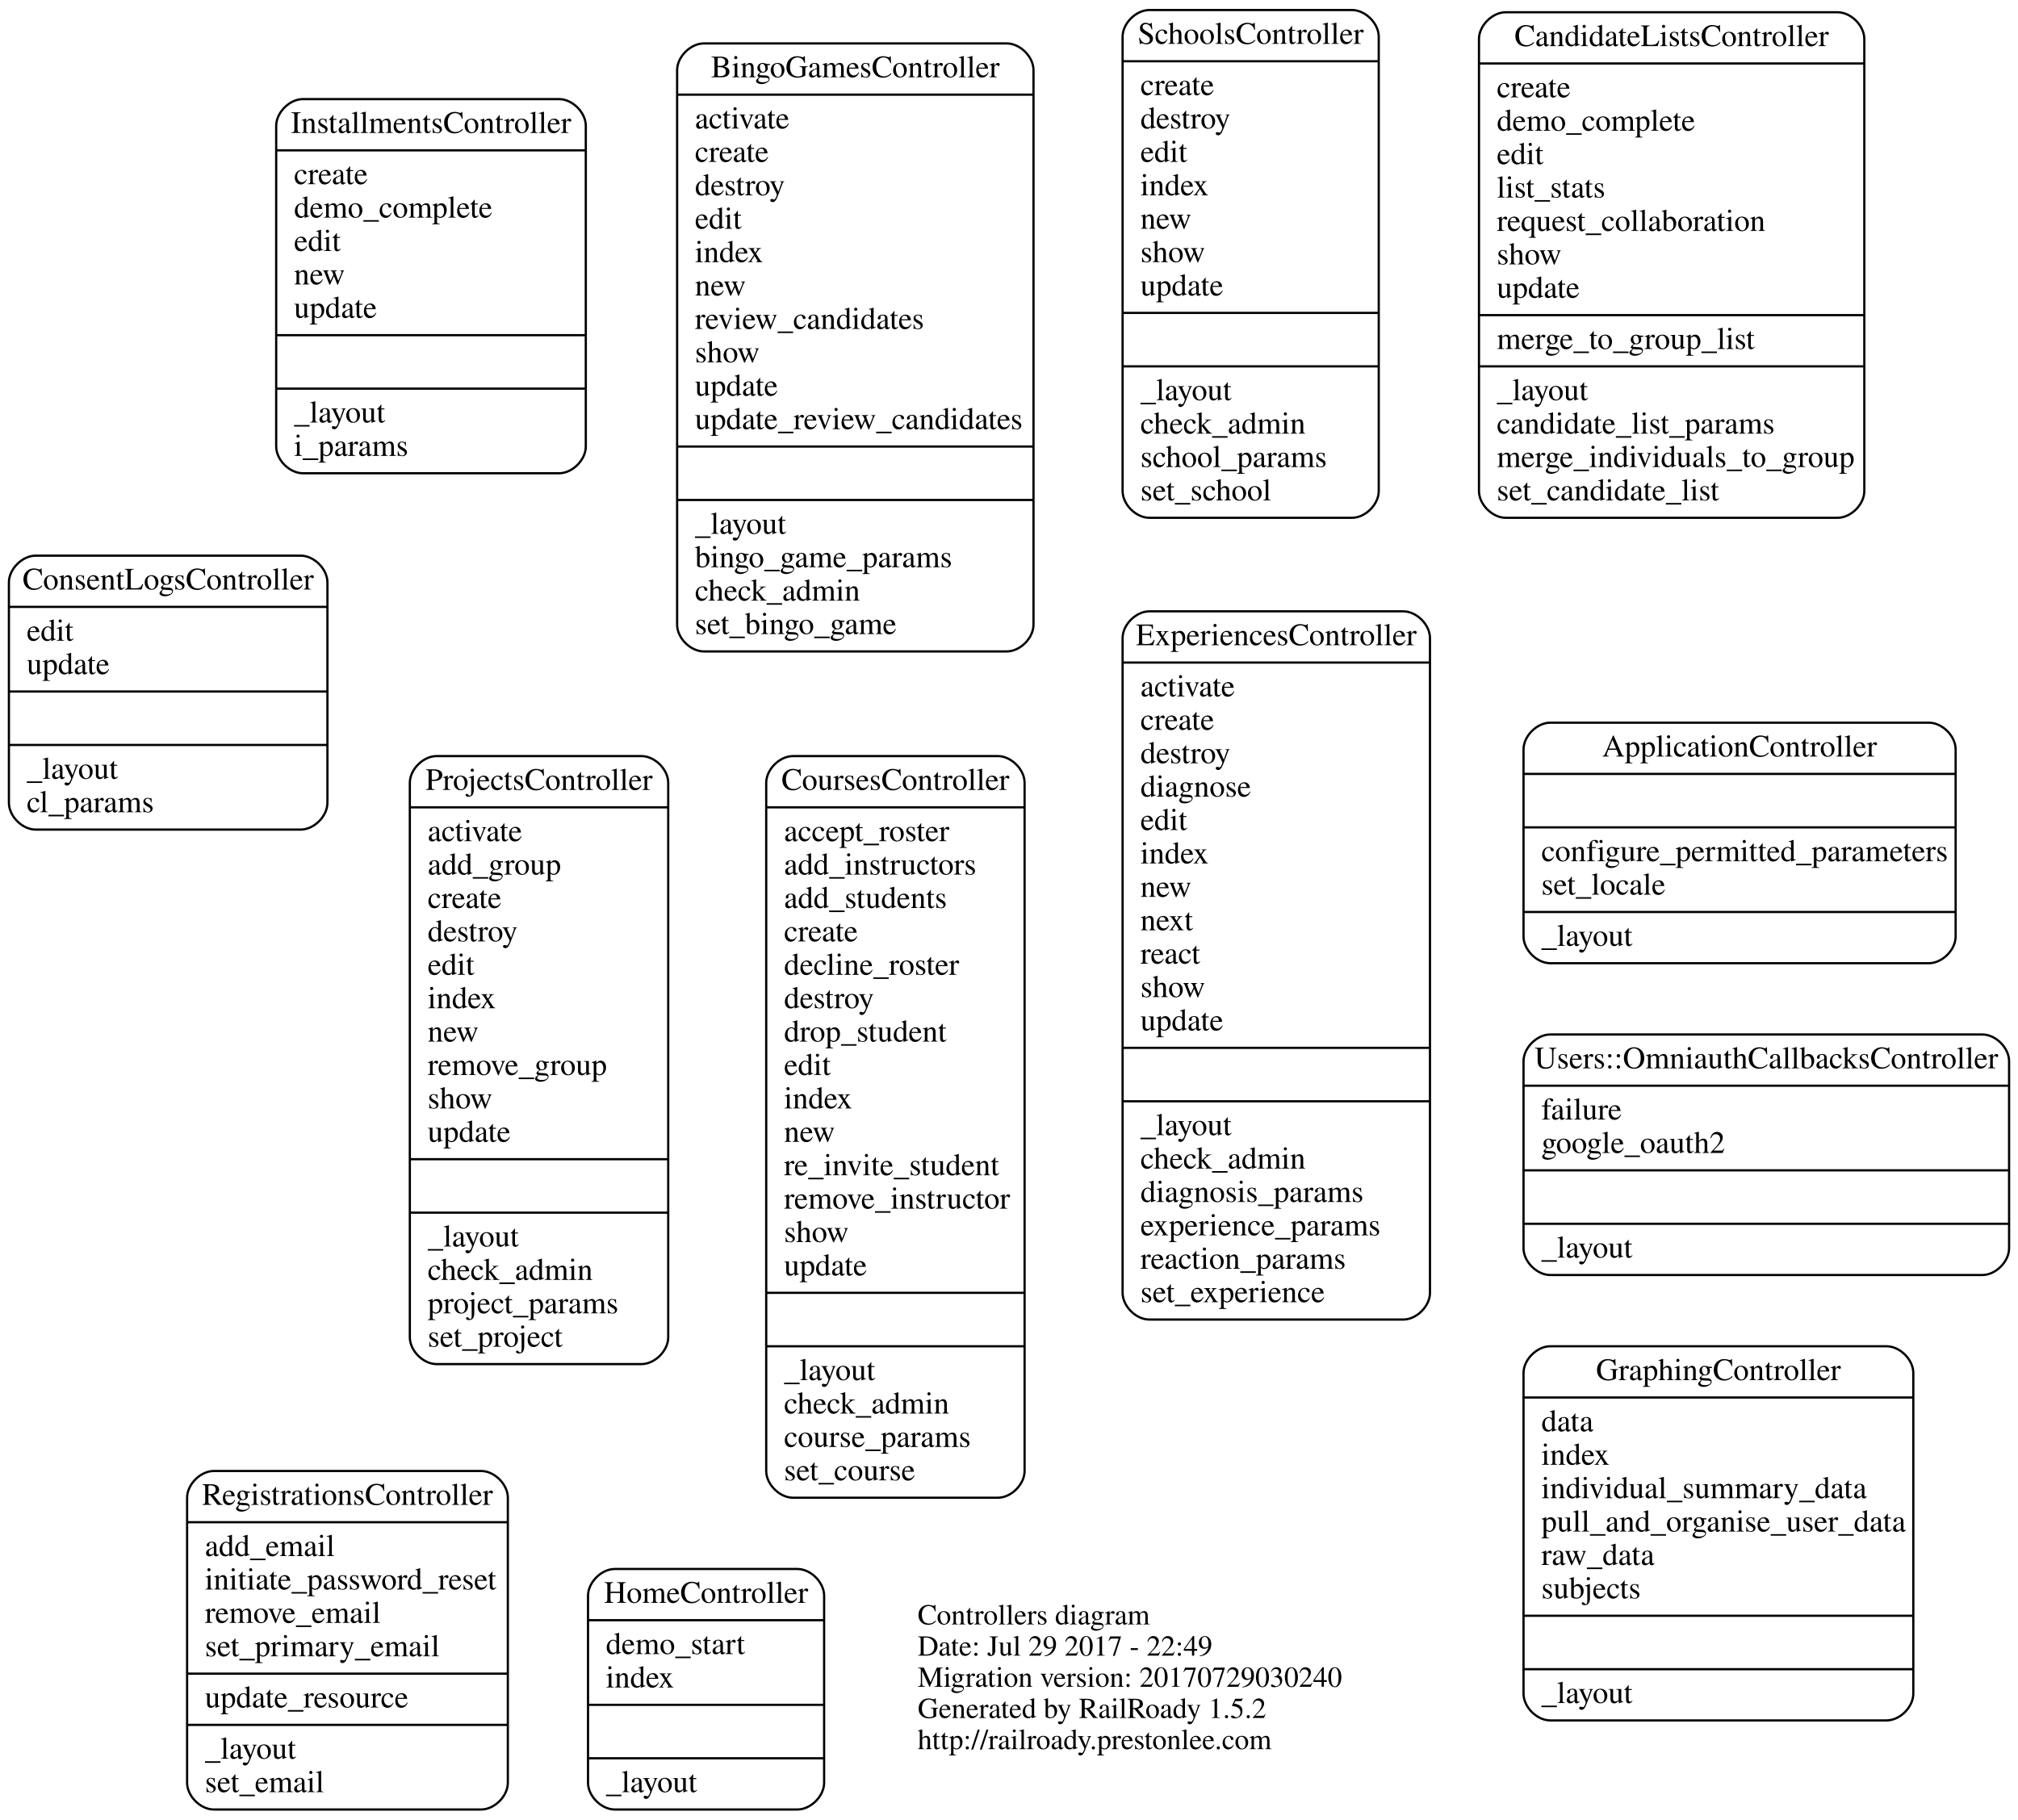
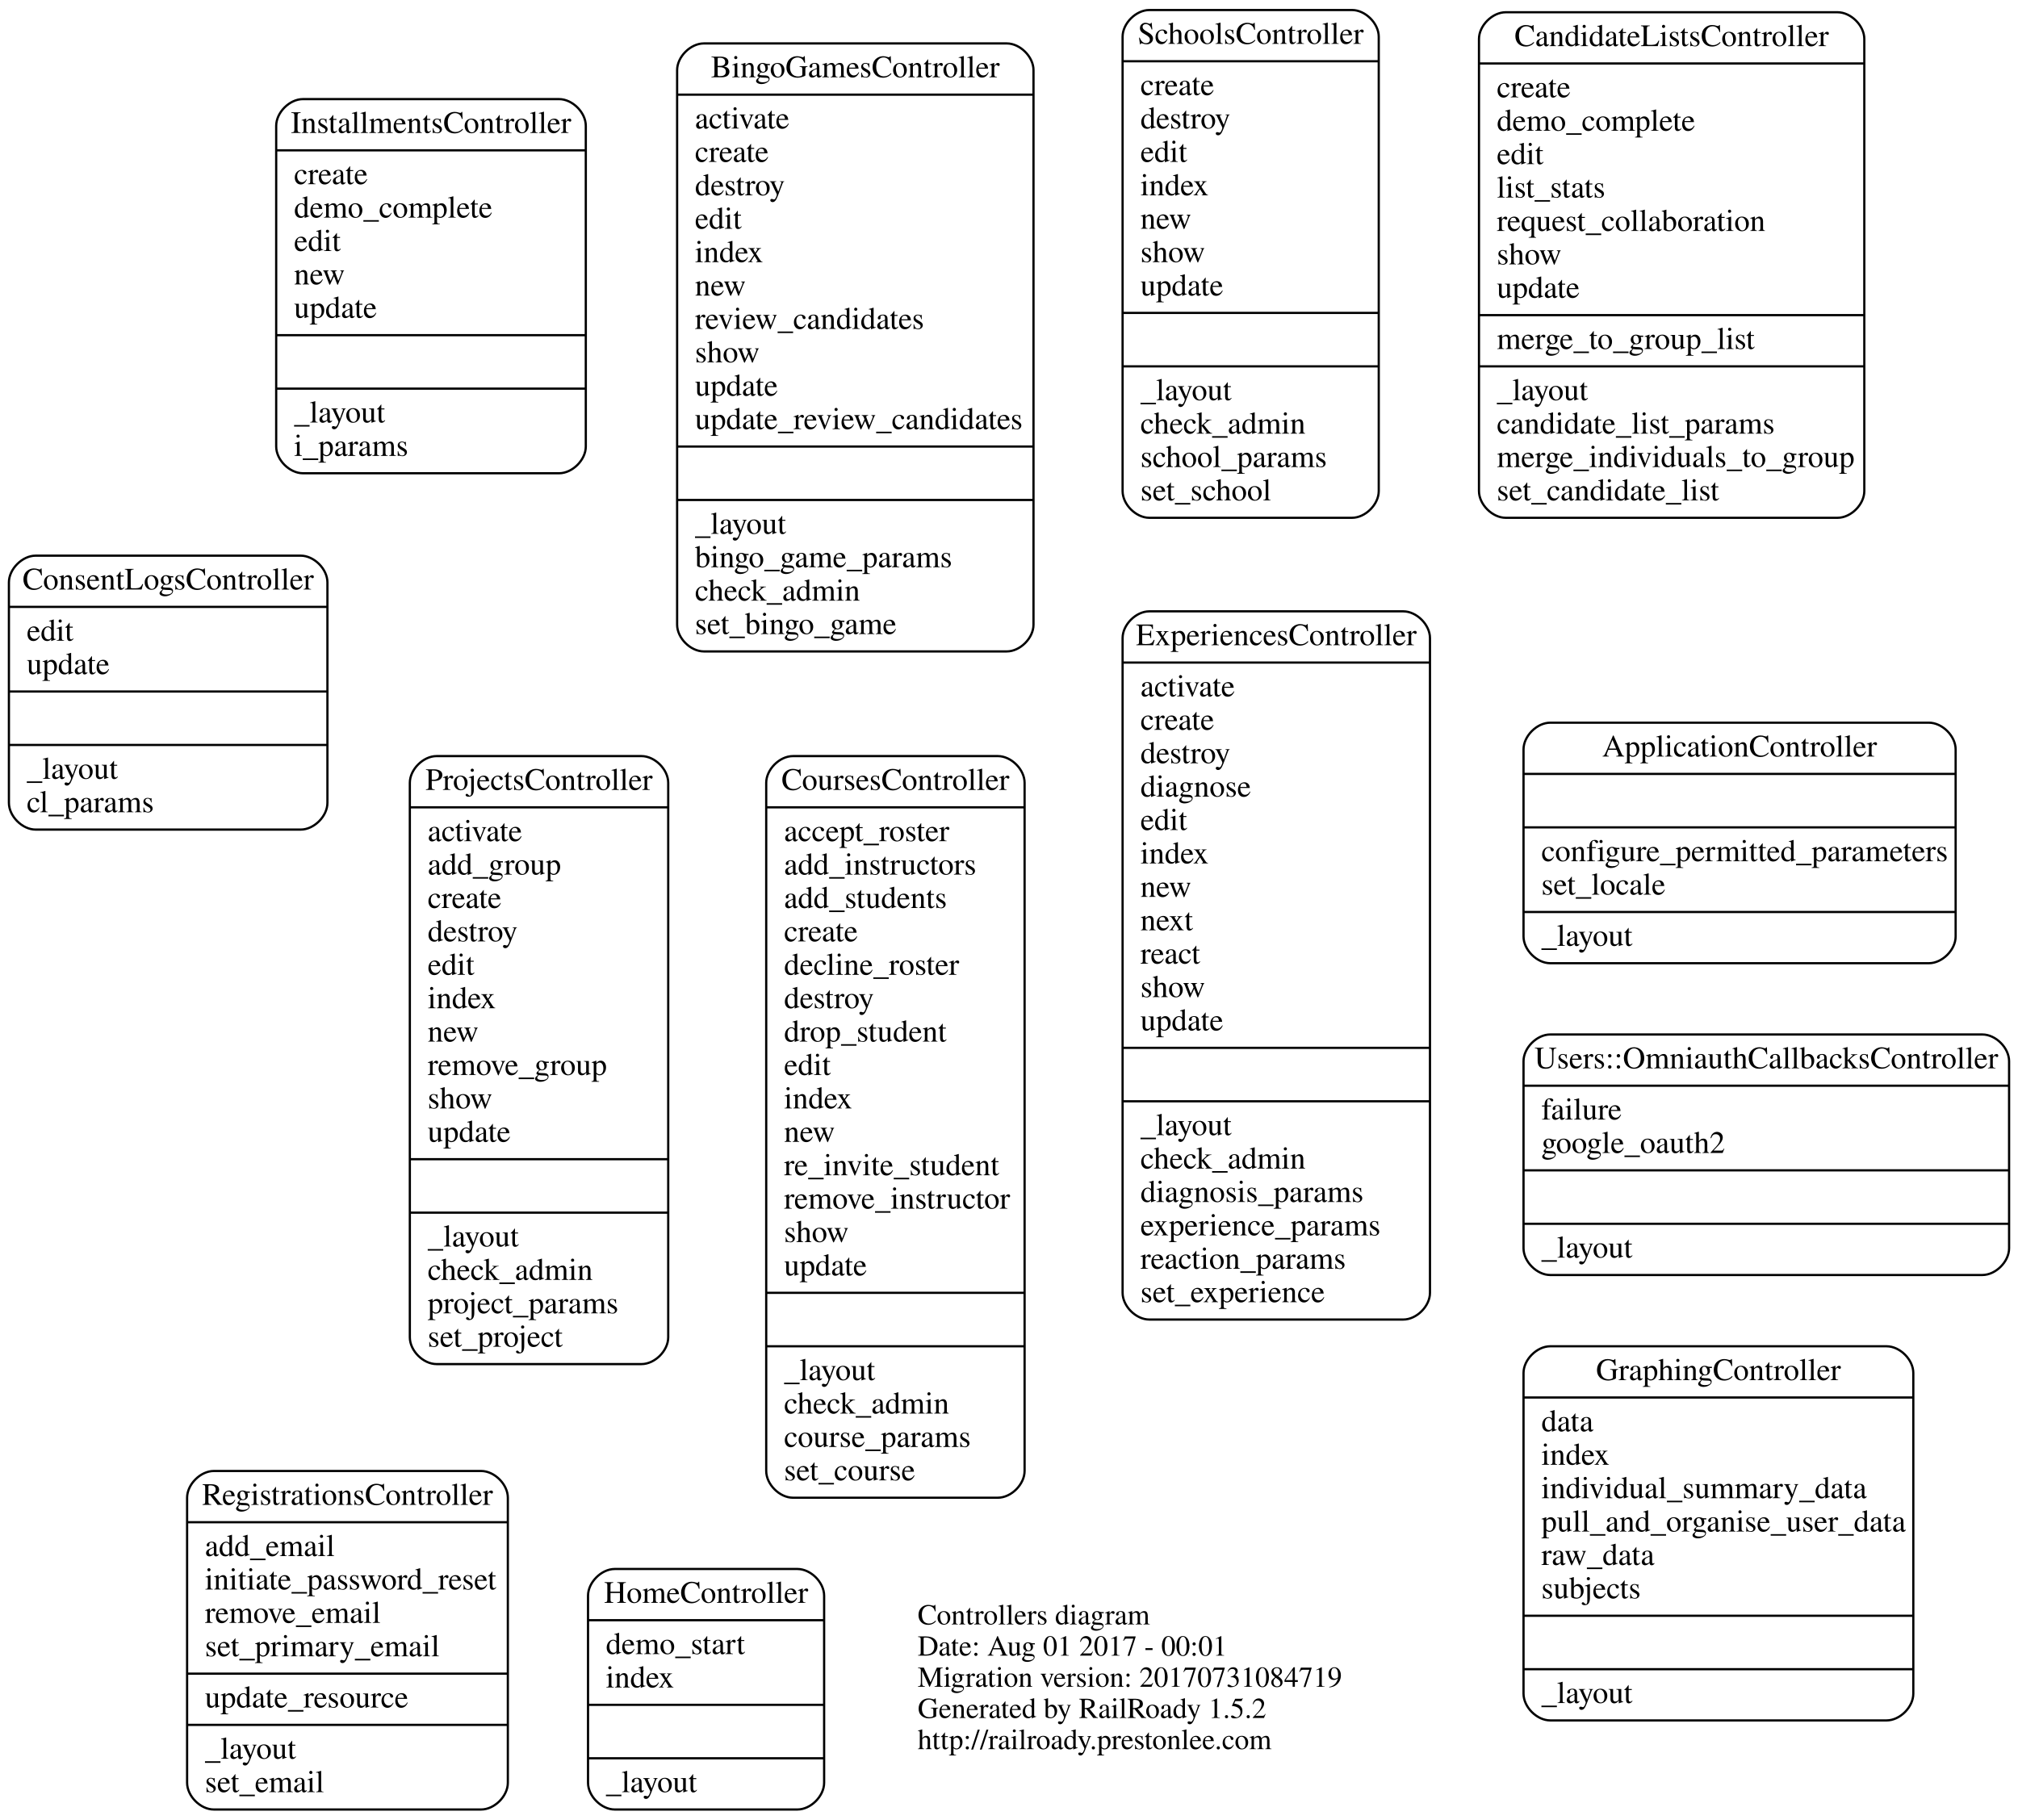
<svg xmlns="http://www.w3.org/2000/svg" width="906pt" height="817pt" viewBox="0.00 0.00 906.00 817.00">
  <g id="graph0" class="graph" transform="scale(1 1) rotate(0) translate(4 813)">
    <polygon fill="none" stroke="none" points="-4,4 -4,-813 902,-813 902,4 -4,4" />
    <g id="node1" class="node">
      <text text-anchor="start" x="408" y="-83.6" font-family="Times,serif" font-size="13.00">Controllers diagram</text>
-       <text text-anchor="start" x="408" y="-69.6" font-family="Times,serif" font-size="13.00">Date: Jul 29 2017 - 22:49</text>
-       <text text-anchor="start" x="408" y="-55.6" font-family="Times,serif" font-size="13.00">Migration version: 20170729030240</text>
+       <text text-anchor="start" x="408" y="-69.6" font-family="Times,serif" font-size="13.00">Date: Aug 01 2017 - 00:01</text>
+       <text text-anchor="start" x="408" y="-55.6" font-family="Times,serif" font-size="13.00">Migration version: 20170731084719</text>
      <text text-anchor="start" x="408" y="-41.6" font-family="Times,serif" font-size="13.00">Generated by RailRoady 1.5.2</text>
      <text text-anchor="start" x="408" y="-27.6" font-family="Times,serif" font-size="13.00">http://railroady.prestonlee.com</text>
    </g>
    <g id="node2" class="node">
      <path fill="none" stroke="black" d="M692,-380.5C692,-380.5 862,-380.5 862,-380.5 868,-380.5 874,-386.5 874,-392.5 874,-392.5 874,-476.5 874,-476.5 874,-482.5 868,-488.5 862,-488.5 862,-488.5 692,-488.5 692,-488.5 686,-488.5 680,-482.5 680,-476.5 680,-476.5 680,-392.5 680,-392.5 680,-386.5 686,-380.5 692,-380.5" />
      <text text-anchor="middle" x="777" y="-473.3" font-family="Times,serif" font-size="14.00">ApplicationController</text>
      <polyline fill="none" stroke="black" points="680,-465.5 874,-465.5 " />
      <polyline fill="none" stroke="black" points="680,-441.5 874,-441.5 " />
      <text text-anchor="start" x="688" y="-426.3" font-family="Times,serif" font-size="14.00">configure_permitted_parameters</text>
      <text text-anchor="start" x="688" y="-411.3" font-family="Times,serif" font-size="14.00">set_locale</text>
      <polyline fill="none" stroke="black" points="680,-403.5 874,-403.5 " />
      <text text-anchor="start" x="688" y="-388.3" font-family="Times,serif" font-size="14.00">_layout</text>
    </g>
    <g id="node3" class="node">
      <path fill="none" stroke="black" d="M312,-520.5C312,-520.5 448,-520.5 448,-520.5 454,-520.5 460,-526.5 460,-532.5 460,-532.5 460,-781.5 460,-781.5 460,-787.5 454,-793.5 448,-793.5 448,-793.5 312,-793.5 312,-793.5 306,-793.5 300,-787.5 300,-781.5 300,-781.5 300,-532.5 300,-532.5 300,-526.5 306,-520.5 312,-520.5" />
      <text text-anchor="middle" x="380" y="-778.3" font-family="Times,serif" font-size="14.00">BingoGamesController</text>
      <polyline fill="none" stroke="black" points="300,-770.5 460,-770.5 " />
      <text text-anchor="start" x="308" y="-755.3" font-family="Times,serif" font-size="14.00">activate</text>
      <text text-anchor="start" x="308" y="-740.3" font-family="Times,serif" font-size="14.00">create</text>
      <text text-anchor="start" x="308" y="-725.3" font-family="Times,serif" font-size="14.00">destroy</text>
      <text text-anchor="start" x="308" y="-710.3" font-family="Times,serif" font-size="14.00">edit</text>
      <text text-anchor="start" x="308" y="-695.3" font-family="Times,serif" font-size="14.00">index</text>
      <text text-anchor="start" x="308" y="-680.3" font-family="Times,serif" font-size="14.00">new</text>
      <text text-anchor="start" x="308" y="-665.3" font-family="Times,serif" font-size="14.00">review_candidates</text>
      <text text-anchor="start" x="308" y="-650.3" font-family="Times,serif" font-size="14.00">show</text>
      <text text-anchor="start" x="308" y="-635.3" font-family="Times,serif" font-size="14.00">update</text>
      <text text-anchor="start" x="308" y="-620.3" font-family="Times,serif" font-size="14.00">update_review_candidates</text>
      <polyline fill="none" stroke="black" points="300,-612.5 460,-612.5 " />
      <polyline fill="none" stroke="black" points="300,-588.5 460,-588.5 " />
      <text text-anchor="start" x="308" y="-573.3" font-family="Times,serif" font-size="14.00">_layout</text>
      <text text-anchor="start" x="308" y="-558.3" font-family="Times,serif" font-size="14.00">bingo_game_params</text>
      <text text-anchor="start" x="308" y="-543.3" font-family="Times,serif" font-size="14.00">check_admin</text>
      <text text-anchor="start" x="308" y="-528.3" font-family="Times,serif" font-size="14.00">set_bingo_game</text>
    </g>
    <g id="node4" class="node">
      <path fill="none" stroke="black" d="M672,-580.5C672,-580.5 821,-580.5 821,-580.5 827,-580.5 833,-586.5 833,-592.5 833,-592.5 833,-795.5 833,-795.5 833,-801.5 827,-807.5 821,-807.5 821,-807.5 672,-807.5 672,-807.5 666,-807.5 660,-801.5 660,-795.5 660,-795.5 660,-592.5 660,-592.5 660,-586.5 666,-580.5 672,-580.5" />
      <text text-anchor="middle" x="746.5" y="-792.3" font-family="Times,serif" font-size="14.00">CandidateListsController</text>
      <polyline fill="none" stroke="black" points="660,-784.5 833,-784.5 " />
      <text text-anchor="start" x="668" y="-769.3" font-family="Times,serif" font-size="14.00">create</text>
      <text text-anchor="start" x="668" y="-754.3" font-family="Times,serif" font-size="14.00">demo_complete</text>
      <text text-anchor="start" x="668" y="-739.3" font-family="Times,serif" font-size="14.00">edit</text>
      <text text-anchor="start" x="668" y="-724.3" font-family="Times,serif" font-size="14.00">list_stats</text>
      <text text-anchor="start" x="668" y="-709.3" font-family="Times,serif" font-size="14.00">request_collaboration</text>
      <text text-anchor="start" x="668" y="-694.3" font-family="Times,serif" font-size="14.00">show</text>
      <text text-anchor="start" x="668" y="-679.3" font-family="Times,serif" font-size="14.00">update</text>
      <polyline fill="none" stroke="black" points="660,-671.5 833,-671.5 " />
      <text text-anchor="start" x="668" y="-656.3" font-family="Times,serif" font-size="14.00">merge_to_group_list</text>
      <polyline fill="none" stroke="black" points="660,-648.5 833,-648.5 " />
      <text text-anchor="start" x="668" y="-633.3" font-family="Times,serif" font-size="14.00">_layout</text>
      <text text-anchor="start" x="668" y="-618.3" font-family="Times,serif" font-size="14.00">candidate_list_params</text>
      <text text-anchor="start" x="668" y="-603.3" font-family="Times,serif" font-size="14.00">merge_individuals_to_group</text>
      <text text-anchor="start" x="668" y="-588.3" font-family="Times,serif" font-size="14.00">set_candidate_list</text>
    </g>
    <g id="node5" class="node">
      <path fill="none" stroke="black" d="M12,-440.5C12,-440.5 131,-440.5 131,-440.5 137,-440.5 143,-446.5 143,-452.5 143,-452.5 143,-551.5 143,-551.5 143,-557.5 137,-563.5 131,-563.5 131,-563.5 12,-563.5 12,-563.5 6,-563.5 0,-557.5 0,-551.5 0,-551.5 0,-452.5 0,-452.5 0,-446.5 6,-440.5 12,-440.5" />
      <text text-anchor="middle" x="71.5" y="-548.3" font-family="Times,serif" font-size="14.00">ConsentLogsController</text>
      <polyline fill="none" stroke="black" points="0,-540.5 143,-540.5 " />
      <text text-anchor="start" x="8" y="-525.3" font-family="Times,serif" font-size="14.00">edit</text>
      <text text-anchor="start" x="8" y="-510.3" font-family="Times,serif" font-size="14.00">update</text>
      <polyline fill="none" stroke="black" points="0,-502.5 143,-502.5 " />
      <polyline fill="none" stroke="black" points="0,-478.5 143,-478.5 " />
      <text text-anchor="start" x="8" y="-463.3" font-family="Times,serif" font-size="14.00">_layout</text>
      <text text-anchor="start" x="8" y="-448.3" font-family="Times,serif" font-size="14.00">cl_params</text>
    </g>
    <g id="node6" class="node">
      <path fill="none" stroke="black" d="M352,-140.5C352,-140.5 444,-140.5 444,-140.5 450,-140.5 456,-146.5 456,-152.5 456,-152.5 456,-461.5 456,-461.5 456,-467.5 450,-473.5 444,-473.5 444,-473.5 352,-473.5 352,-473.5 346,-473.5 340,-467.5 340,-461.5 340,-461.5 340,-152.5 340,-152.5 340,-146.5 346,-140.5 352,-140.5" />
      <text text-anchor="middle" x="398" y="-458.3" font-family="Times,serif" font-size="14.00">CoursesController</text>
      <polyline fill="none" stroke="black" points="340,-450.5 456,-450.5 " />
      <text text-anchor="start" x="348" y="-435.3" font-family="Times,serif" font-size="14.00">accept_roster</text>
      <text text-anchor="start" x="348" y="-420.3" font-family="Times,serif" font-size="14.00">add_instructors</text>
      <text text-anchor="start" x="348" y="-405.3" font-family="Times,serif" font-size="14.00">add_students</text>
      <text text-anchor="start" x="348" y="-390.3" font-family="Times,serif" font-size="14.00">create</text>
      <text text-anchor="start" x="348" y="-375.3" font-family="Times,serif" font-size="14.00">decline_roster</text>
      <text text-anchor="start" x="348" y="-360.3" font-family="Times,serif" font-size="14.00">destroy</text>
      <text text-anchor="start" x="348" y="-345.3" font-family="Times,serif" font-size="14.00">drop_student</text>
      <text text-anchor="start" x="348" y="-330.3" font-family="Times,serif" font-size="14.00">edit</text>
      <text text-anchor="start" x="348" y="-315.3" font-family="Times,serif" font-size="14.00">index</text>
      <text text-anchor="start" x="348" y="-300.3" font-family="Times,serif" font-size="14.00">new</text>
      <text text-anchor="start" x="348" y="-285.3" font-family="Times,serif" font-size="14.00">re_invite_student</text>
      <text text-anchor="start" x="348" y="-270.3" font-family="Times,serif" font-size="14.00">remove_instructor</text>
      <text text-anchor="start" x="348" y="-255.3" font-family="Times,serif" font-size="14.00">show</text>
      <text text-anchor="start" x="348" y="-240.3" font-family="Times,serif" font-size="14.00">update</text>
      <polyline fill="none" stroke="black" points="340,-232.5 456,-232.5 " />
      <polyline fill="none" stroke="black" points="340,-208.5 456,-208.5 " />
      <text text-anchor="start" x="348" y="-193.3" font-family="Times,serif" font-size="14.00">_layout</text>
      <text text-anchor="start" x="348" y="-178.3" font-family="Times,serif" font-size="14.00">check_admin</text>
      <text text-anchor="start" x="348" y="-163.3" font-family="Times,serif" font-size="14.00">course_params</text>
      <text text-anchor="start" x="348" y="-148.3" font-family="Times,serif" font-size="14.00">set_course</text>
    </g>
    <g id="node7" class="node">
      <path fill="none" stroke="black" d="M512,-220.5C512,-220.5 626,-220.5 626,-220.5 632,-220.5 638,-226.5 638,-232.5 638,-232.5 638,-526.5 638,-526.5 638,-532.5 632,-538.5 626,-538.5 626,-538.5 512,-538.5 512,-538.5 506,-538.5 500,-532.5 500,-526.5 500,-526.5 500,-232.5 500,-232.5 500,-226.5 506,-220.5 512,-220.5" />
      <text text-anchor="middle" x="569" y="-523.3" font-family="Times,serif" font-size="14.00">ExperiencesController</text>
      <polyline fill="none" stroke="black" points="500,-515.5 638,-515.5 " />
      <text text-anchor="start" x="508" y="-500.3" font-family="Times,serif" font-size="14.00">activate</text>
      <text text-anchor="start" x="508" y="-485.3" font-family="Times,serif" font-size="14.00">create</text>
      <text text-anchor="start" x="508" y="-470.3" font-family="Times,serif" font-size="14.00">destroy</text>
      <text text-anchor="start" x="508" y="-455.3" font-family="Times,serif" font-size="14.00">diagnose</text>
      <text text-anchor="start" x="508" y="-440.3" font-family="Times,serif" font-size="14.00">edit</text>
      <text text-anchor="start" x="508" y="-425.3" font-family="Times,serif" font-size="14.00">index</text>
      <text text-anchor="start" x="508" y="-410.3" font-family="Times,serif" font-size="14.00">new</text>
      <text text-anchor="start" x="508" y="-395.3" font-family="Times,serif" font-size="14.00">next</text>
      <text text-anchor="start" x="508" y="-380.3" font-family="Times,serif" font-size="14.00">react</text>
      <text text-anchor="start" x="508" y="-365.3" font-family="Times,serif" font-size="14.00">show</text>
      <text text-anchor="start" x="508" y="-350.3" font-family="Times,serif" font-size="14.00">update</text>
      <polyline fill="none" stroke="black" points="500,-342.5 638,-342.5 " />
      <polyline fill="none" stroke="black" points="500,-318.5 638,-318.5 " />
      <text text-anchor="start" x="508" y="-303.3" font-family="Times,serif" font-size="14.00">_layout</text>
      <text text-anchor="start" x="508" y="-288.3" font-family="Times,serif" font-size="14.00">check_admin</text>
      <text text-anchor="start" x="508" y="-273.3" font-family="Times,serif" font-size="14.00">diagnosis_params</text>
      <text text-anchor="start" x="508" y="-258.3" font-family="Times,serif" font-size="14.00">experience_params</text>
      <text text-anchor="start" x="508" y="-243.3" font-family="Times,serif" font-size="14.00">reaction_params</text>
      <text text-anchor="start" x="508" y="-228.3" font-family="Times,serif" font-size="14.00">set_experience</text>
    </g>
    <g id="node8" class="node">
      <path fill="none" stroke="black" d="M692,-40.5C692,-40.5 843,-40.5 843,-40.5 849,-40.5 855,-46.5 855,-52.5 855,-52.5 855,-196.5 855,-196.5 855,-202.5 849,-208.5 843,-208.5 843,-208.5 692,-208.5 692,-208.5 686,-208.5 680,-202.5 680,-196.5 680,-196.5 680,-52.5 680,-52.5 680,-46.5 686,-40.5 692,-40.5" />
      <text text-anchor="middle" x="767.5" y="-193.3" font-family="Times,serif" font-size="14.00">GraphingController</text>
      <polyline fill="none" stroke="black" points="680,-185.5 855,-185.5 " />
      <text text-anchor="start" x="688" y="-170.3" font-family="Times,serif" font-size="14.00">data</text>
      <text text-anchor="start" x="688" y="-155.3" font-family="Times,serif" font-size="14.00">index</text>
      <text text-anchor="start" x="688" y="-140.3" font-family="Times,serif" font-size="14.00">individual_summary_data</text>
      <text text-anchor="start" x="688" y="-125.3" font-family="Times,serif" font-size="14.00">pull_and_organise_user_data</text>
      <text text-anchor="start" x="688" y="-110.3" font-family="Times,serif" font-size="14.00">raw_data</text>
      <text text-anchor="start" x="688" y="-95.3" font-family="Times,serif" font-size="14.00">subjects</text>
      <polyline fill="none" stroke="black" points="680,-87.5 855,-87.5 " />
      <polyline fill="none" stroke="black" points="680,-63.5 855,-63.5 " />
      <text text-anchor="start" x="688" y="-48.3" font-family="Times,serif" font-size="14.00">_layout</text>
    </g>
    <g id="node9" class="node">
      <path fill="none" stroke="black" d="M272,-0.5C272,-0.5 354,-0.5 354,-0.5 360,-0.5 366,-6.5 366,-12.5 366,-12.5 366,-96.5 366,-96.5 366,-102.5 360,-108.5 354,-108.5 354,-108.5 272,-108.5 272,-108.5 266,-108.5 260,-102.5 260,-96.5 260,-96.5 260,-12.5 260,-12.5 260,-6.5 266,-0.5 272,-0.5" />
      <text text-anchor="middle" x="313" y="-93.3" font-family="Times,serif" font-size="14.00">HomeController</text>
      <polyline fill="none" stroke="black" points="260,-85.5 366,-85.5 " />
      <text text-anchor="start" x="268" y="-70.3" font-family="Times,serif" font-size="14.00">demo_start</text>
      <text text-anchor="start" x="268" y="-55.3" font-family="Times,serif" font-size="14.00">index</text>
      <polyline fill="none" stroke="black" points="260,-47.5 366,-47.5 " />
      <polyline fill="none" stroke="black" points="260,-23.5 366,-23.5 " />
      <text text-anchor="start" x="268" y="-8.3" font-family="Times,serif" font-size="14.00">_layout</text>
    </g>
    <g id="node10" class="node">
      <path fill="none" stroke="black" d="M132,-600.5C132,-600.5 247,-600.5 247,-600.5 253,-600.5 259,-606.5 259,-612.5 259,-612.5 259,-756.5 259,-756.5 259,-762.5 253,-768.5 247,-768.5 247,-768.5 132,-768.5 132,-768.5 126,-768.5 120,-762.5 120,-756.5 120,-756.5 120,-612.5 120,-612.5 120,-606.5 126,-600.5 132,-600.5" />
      <text text-anchor="middle" x="189.5" y="-753.3" font-family="Times,serif" font-size="14.00">InstallmentsController</text>
      <polyline fill="none" stroke="black" points="120,-745.5 259,-745.5 " />
      <text text-anchor="start" x="128" y="-730.3" font-family="Times,serif" font-size="14.00">create</text>
      <text text-anchor="start" x="128" y="-715.3" font-family="Times,serif" font-size="14.00">demo_complete</text>
      <text text-anchor="start" x="128" y="-700.3" font-family="Times,serif" font-size="14.00">edit</text>
      <text text-anchor="start" x="128" y="-685.3" font-family="Times,serif" font-size="14.00">new</text>
      <text text-anchor="start" x="128" y="-670.3" font-family="Times,serif" font-size="14.00">update</text>
      <polyline fill="none" stroke="black" points="120,-662.5 259,-662.5 " />
      <polyline fill="none" stroke="black" points="120,-638.5 259,-638.5 " />
      <text text-anchor="start" x="128" y="-623.3" font-family="Times,serif" font-size="14.00">_layout</text>
      <text text-anchor="start" x="128" y="-608.3" font-family="Times,serif" font-size="14.00">i_params</text>
    </g>
    <g id="node11" class="node">
      <path fill="none" stroke="black" d="M192,-200.5C192,-200.5 284,-200.5 284,-200.5 290,-200.5 296,-206.5 296,-212.5 296,-212.5 296,-461.5 296,-461.5 296,-467.5 290,-473.5 284,-473.5 284,-473.5 192,-473.5 192,-473.5 186,-473.5 180,-467.5 180,-461.5 180,-461.5 180,-212.5 180,-212.5 180,-206.5 186,-200.5 192,-200.5" />
      <text text-anchor="middle" x="238" y="-458.3" font-family="Times,serif" font-size="14.00">ProjectsController</text>
      <polyline fill="none" stroke="black" points="180,-450.5 296,-450.5 " />
      <text text-anchor="start" x="188" y="-435.3" font-family="Times,serif" font-size="14.00">activate</text>
      <text text-anchor="start" x="188" y="-420.3" font-family="Times,serif" font-size="14.00">add_group</text>
      <text text-anchor="start" x="188" y="-405.3" font-family="Times,serif" font-size="14.00">create</text>
      <text text-anchor="start" x="188" y="-390.3" font-family="Times,serif" font-size="14.00">destroy</text>
      <text text-anchor="start" x="188" y="-375.3" font-family="Times,serif" font-size="14.00">edit</text>
      <text text-anchor="start" x="188" y="-360.3" font-family="Times,serif" font-size="14.00">index</text>
      <text text-anchor="start" x="188" y="-345.3" font-family="Times,serif" font-size="14.00">new</text>
      <text text-anchor="start" x="188" y="-330.3" font-family="Times,serif" font-size="14.00">remove_group</text>
      <text text-anchor="start" x="188" y="-315.3" font-family="Times,serif" font-size="14.00">show</text>
      <text text-anchor="start" x="188" y="-300.3" font-family="Times,serif" font-size="14.00">update</text>
      <polyline fill="none" stroke="black" points="180,-292.5 296,-292.5 " />
      <polyline fill="none" stroke="black" points="180,-268.5 296,-268.5 " />
      <text text-anchor="start" x="188" y="-253.3" font-family="Times,serif" font-size="14.00">_layout</text>
      <text text-anchor="start" x="188" y="-238.3" font-family="Times,serif" font-size="14.00">check_admin</text>
      <text text-anchor="start" x="188" y="-223.3" font-family="Times,serif" font-size="14.00">project_params</text>
      <text text-anchor="start" x="188" y="-208.3" font-family="Times,serif" font-size="14.00">set_project</text>
    </g>
    <g id="node12" class="node">
      <path fill="none" stroke="black" d="M92,-0.5C92,-0.5 212,-0.5 212,-0.5 218,-0.5 224,-6.5 224,-12.5 224,-12.5 224,-140.5 224,-140.5 224,-146.5 218,-152.5 212,-152.5 212,-152.5 92,-152.5 92,-152.5 86,-152.5 80,-146.5 80,-140.5 80,-140.5 80,-12.5 80,-12.5 80,-6.5 86,-0.5 92,-0.5" />
      <text text-anchor="middle" x="152" y="-137.3" font-family="Times,serif" font-size="14.00">RegistrationsController</text>
      <polyline fill="none" stroke="black" points="80,-129.5 224,-129.5 " />
      <text text-anchor="start" x="88" y="-114.3" font-family="Times,serif" font-size="14.00">add_email</text>
      <text text-anchor="start" x="88" y="-99.3" font-family="Times,serif" font-size="14.00">initiate_password_reset</text>
      <text text-anchor="start" x="88" y="-84.3" font-family="Times,serif" font-size="14.00">remove_email</text>
      <text text-anchor="start" x="88" y="-69.3" font-family="Times,serif" font-size="14.00">set_primary_email</text>
      <polyline fill="none" stroke="black" points="80,-61.5 224,-61.5 " />
      <text text-anchor="start" x="88" y="-46.3" font-family="Times,serif" font-size="14.00">update_resource</text>
      <polyline fill="none" stroke="black" points="80,-38.5 224,-38.5 " />
      <text text-anchor="start" x="88" y="-23.3" font-family="Times,serif" font-size="14.00">_layout</text>
      <text text-anchor="start" x="88" y="-8.3" font-family="Times,serif" font-size="14.00">set_email</text>
    </g>
    <g id="node13" class="node">
      <path fill="none" stroke="black" d="M512,-580.5C512,-580.5 603,-580.5 603,-580.5 609,-580.5 615,-586.5 615,-592.5 615,-592.5 615,-796.5 615,-796.5 615,-802.5 609,-808.5 603,-808.5 603,-808.5 512,-808.5 512,-808.5 506,-808.5 500,-802.5 500,-796.5 500,-796.5 500,-592.5 500,-592.5 500,-586.5 506,-580.5 512,-580.5" />
      <text text-anchor="middle" x="557.5" y="-793.3" font-family="Times,serif" font-size="14.00">SchoolsController</text>
      <polyline fill="none" stroke="black" points="500,-785.5 615,-785.5 " />
      <text text-anchor="start" x="508" y="-770.3" font-family="Times,serif" font-size="14.00">create</text>
      <text text-anchor="start" x="508" y="-755.3" font-family="Times,serif" font-size="14.00">destroy</text>
      <text text-anchor="start" x="508" y="-740.3" font-family="Times,serif" font-size="14.00">edit</text>
      <text text-anchor="start" x="508" y="-725.3" font-family="Times,serif" font-size="14.00">index</text>
      <text text-anchor="start" x="508" y="-710.3" font-family="Times,serif" font-size="14.00">new</text>
      <text text-anchor="start" x="508" y="-695.3" font-family="Times,serif" font-size="14.00">show</text>
      <text text-anchor="start" x="508" y="-680.3" font-family="Times,serif" font-size="14.00">update</text>
      <polyline fill="none" stroke="black" points="500,-672.5 615,-672.5 " />
      <polyline fill="none" stroke="black" points="500,-648.5 615,-648.5 " />
      <text text-anchor="start" x="508" y="-633.3" font-family="Times,serif" font-size="14.00">_layout</text>
      <text text-anchor="start" x="508" y="-618.3" font-family="Times,serif" font-size="14.00">check_admin</text>
      <text text-anchor="start" x="508" y="-603.3" font-family="Times,serif" font-size="14.00">school_params</text>
      <text text-anchor="start" x="508" y="-588.3" font-family="Times,serif" font-size="14.00">set_school</text>
    </g>
    <g id="node14" class="node">
      <path fill="none" stroke="black" d="M692,-240.5C692,-240.5 886,-240.5 886,-240.5 892,-240.5 898,-246.5 898,-252.5 898,-252.5 898,-336.5 898,-336.5 898,-342.5 892,-348.5 886,-348.5 886,-348.5 692,-348.5 692,-348.5 686,-348.5 680,-342.5 680,-336.5 680,-336.5 680,-252.5 680,-252.5 680,-246.5 686,-240.5 692,-240.5" />
      <text text-anchor="middle" x="789" y="-333.3" font-family="Times,serif" font-size="14.00">Users::OmniauthCallbacksController</text>
      <polyline fill="none" stroke="black" points="680,-325.5 898,-325.5 " />
      <text text-anchor="start" x="688" y="-310.3" font-family="Times,serif" font-size="14.00">failure</text>
      <text text-anchor="start" x="688" y="-295.3" font-family="Times,serif" font-size="14.00">google_oauth2</text>
      <polyline fill="none" stroke="black" points="680,-287.5 898,-287.5 " />
      <polyline fill="none" stroke="black" points="680,-263.5 898,-263.5 " />
      <text text-anchor="start" x="688" y="-248.3" font-family="Times,serif" font-size="14.00">_layout</text>
    </g>
  </g>
</svg>
